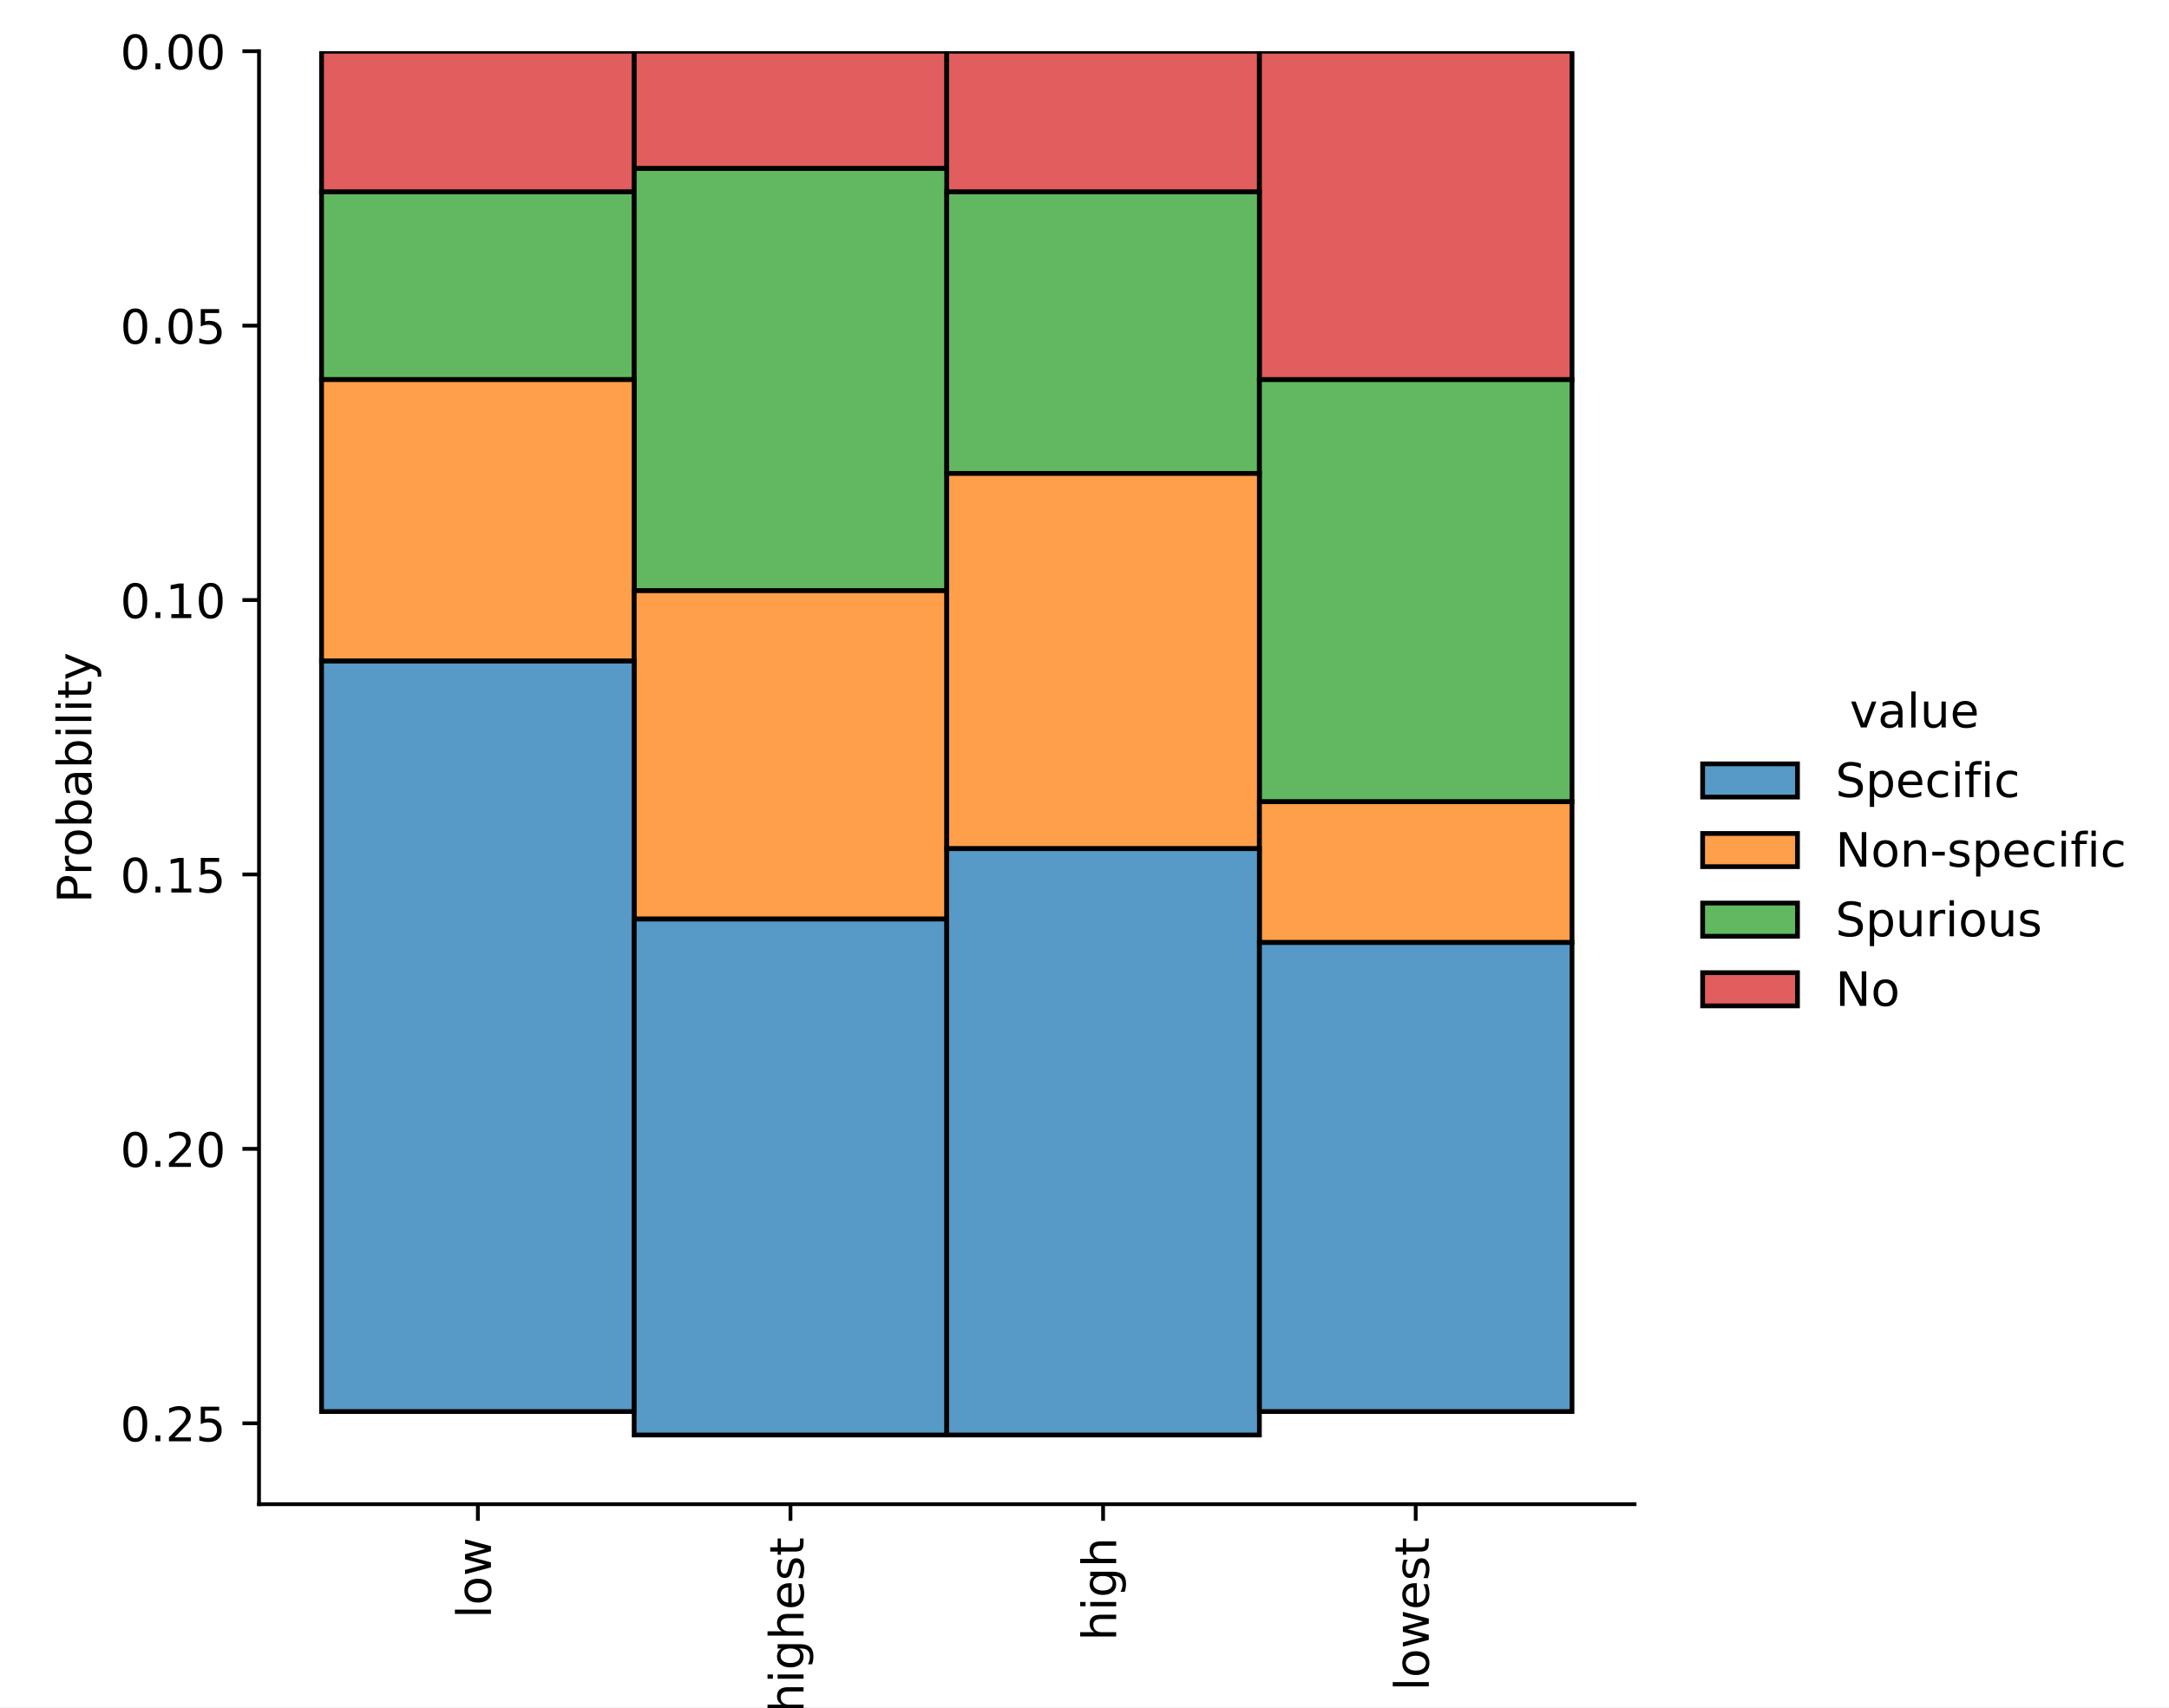
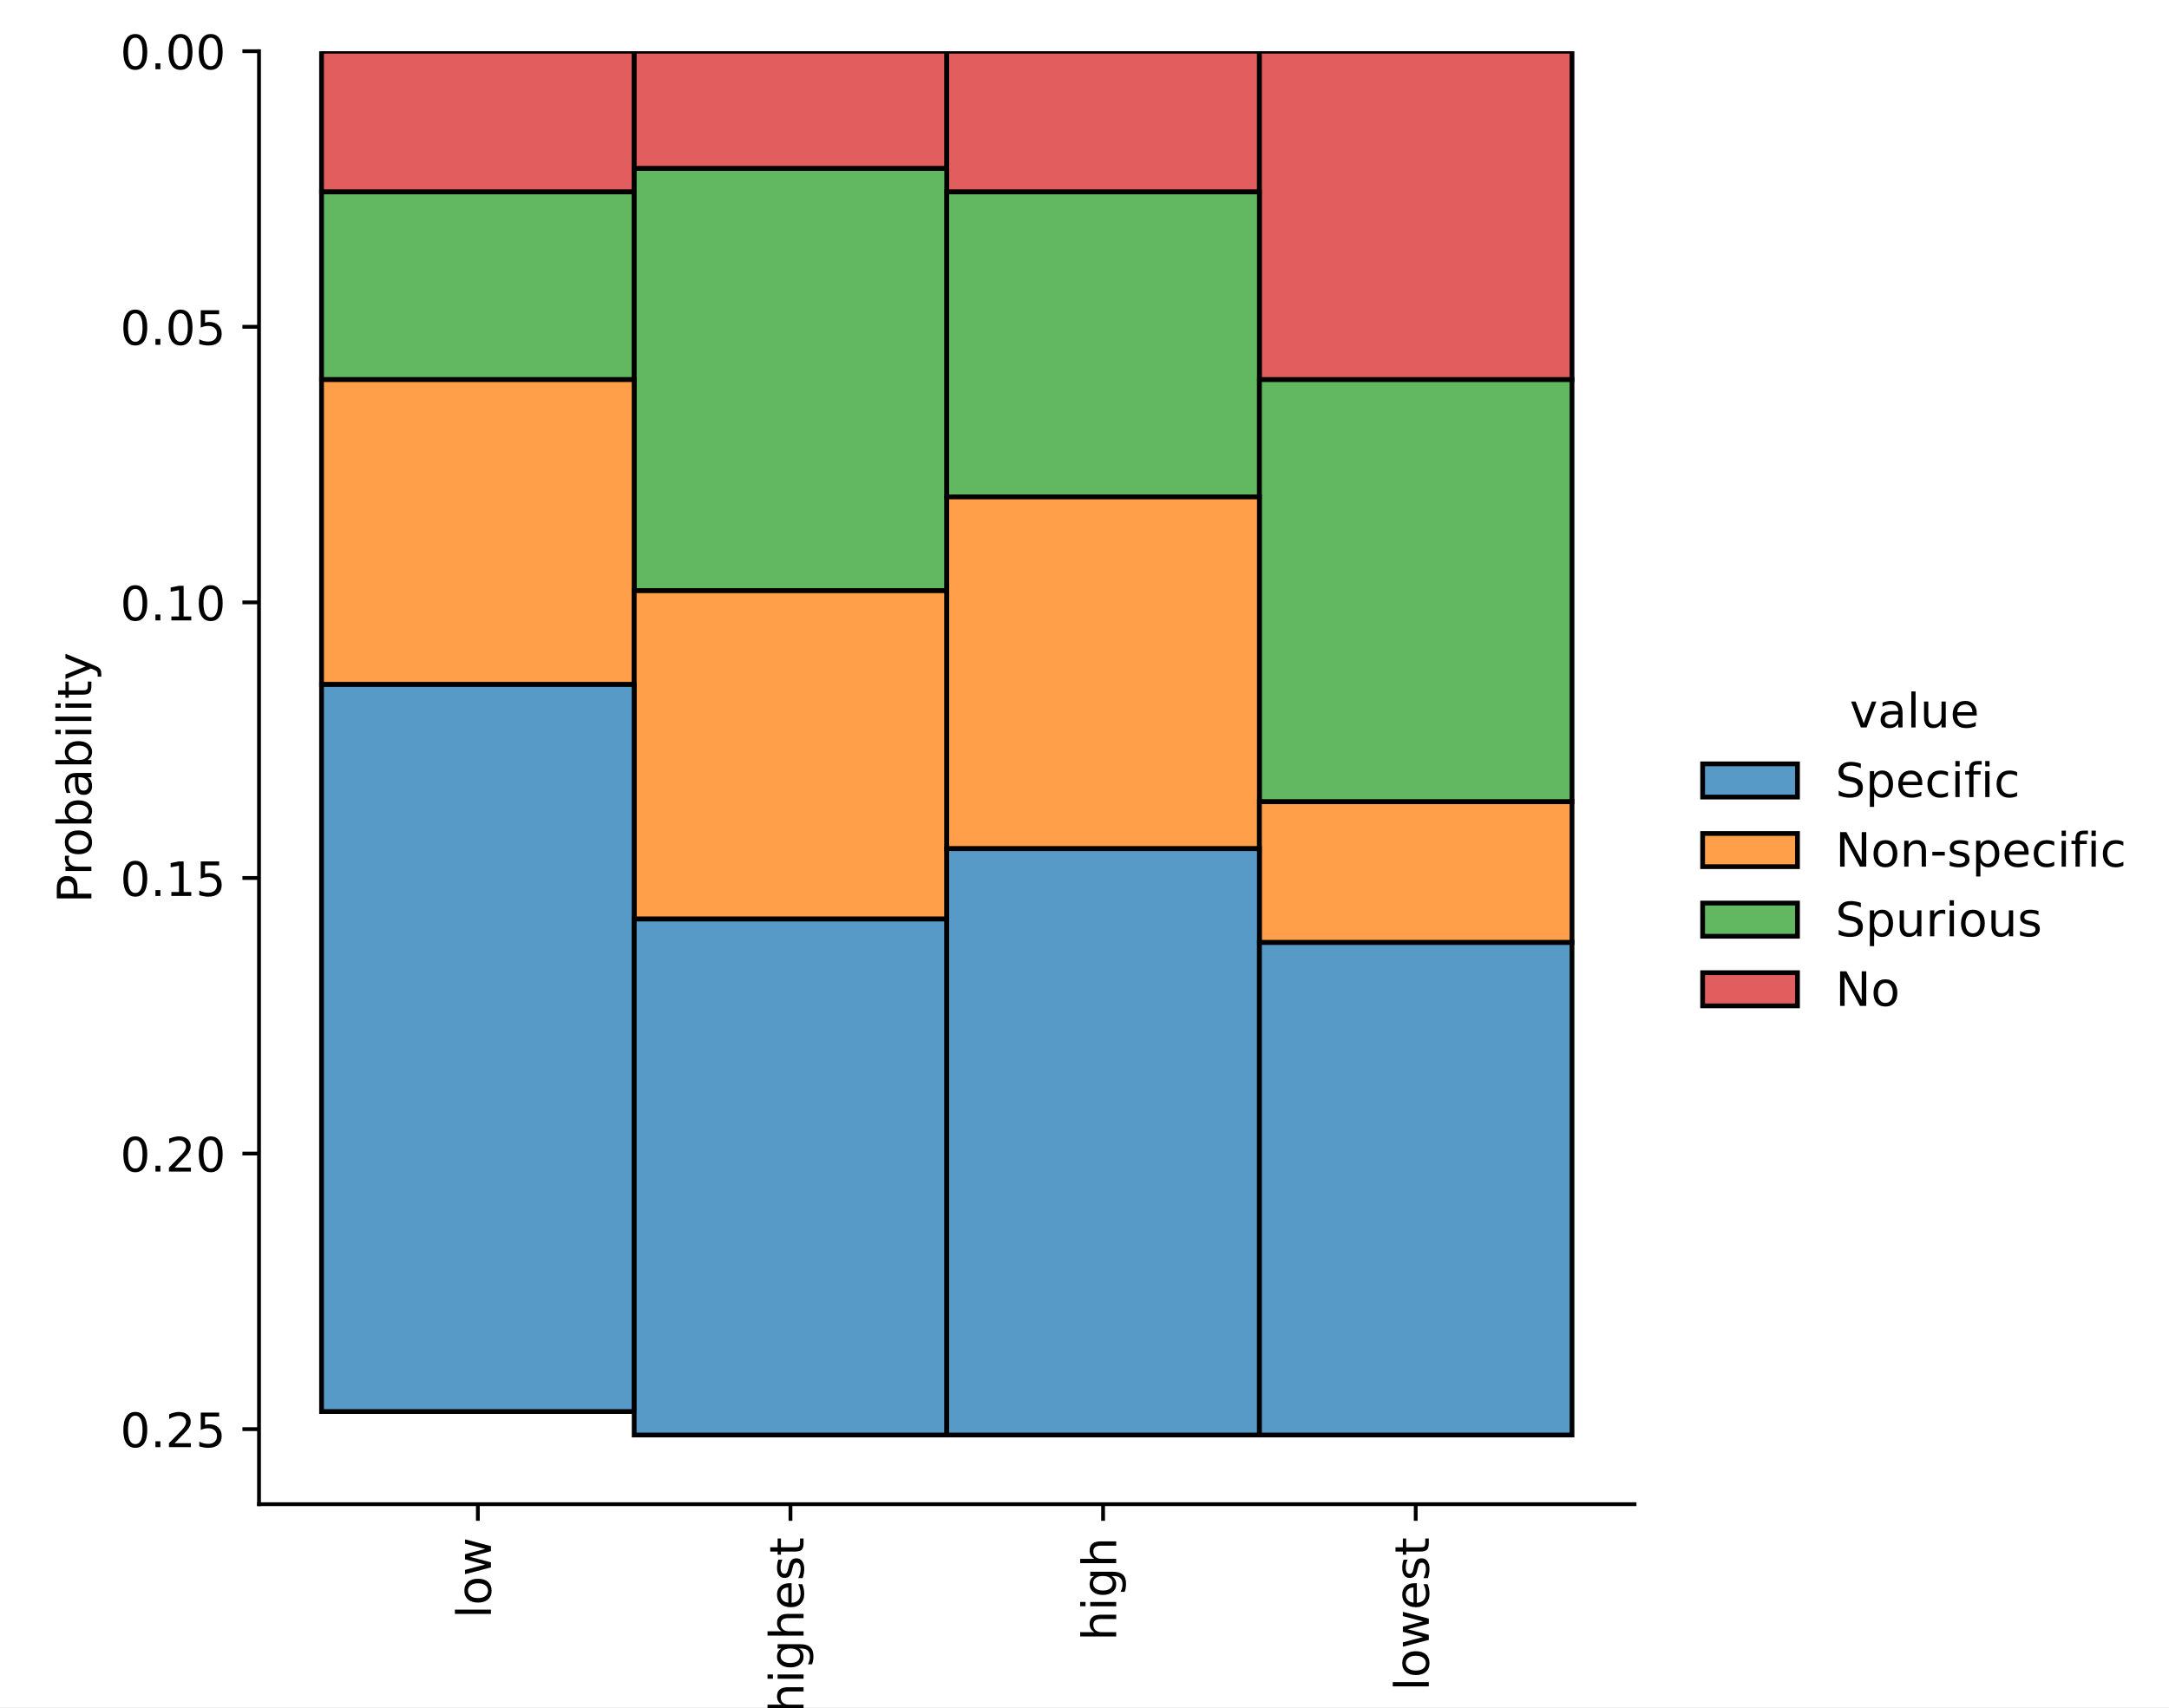
<svg xmlns="http://www.w3.org/2000/svg" xmlns:xlink="http://www.w3.org/1999/xlink" width="457.312pt" height="360pt" viewBox="0 0 457.312 360" version="1.1">
  <defs>
    <style type="text/css">*{stroke-linejoin: round; stroke-linecap: butt}</style>
  </defs>
  <g id="figure_1">
    <g id="patch_1">
      <path d="M 0 360  L 457.312 360  L 457.312 0  L 0 0  z " style="fill: #ffffff" />
    </g>
    <g id="axes_1">
      <g id="patch_2">
        <path d="M 54.612 317.2  L 344.627 317.2  L 344.627 10.8  L 54.612 10.8  z " style="fill: #ffffff" />
      </g>
      <g id="patch_3">
-         <path d="M 67.795 10.8  L 133.707 10.8  L 133.707 40.476  L 67.795 40.476  z " clip-path="url(#p2fa1455220)" style="fill: #d62728; fill-opacity: 0.75; stroke: #000000; stroke-linejoin: miter" />
+         <path d="M 67.795 10.8  L 133.707 10.8  L 133.707 40.476  L 67.795 40.476  z " clip-path="url(#p1e3d840186)" style="fill: #d62728; fill-opacity: 0.75; stroke: #000000; stroke-linejoin: miter" />
      </g>
      <g id="patch_4">
-         <path d="M 133.707 10.8  L 199.62 10.8  L 199.62 35.53  L 133.707 35.53  z " clip-path="url(#p2fa1455220)" style="fill: #d62728; fill-opacity: 0.75; stroke: #000000; stroke-linejoin: miter" />
+         <path d="M 133.707 10.8  L 199.62 10.8  L 199.62 35.53  L 133.707 35.53  z " clip-path="url(#p1e3d840186)" style="fill: #d62728; fill-opacity: 0.75; stroke: #000000; stroke-linejoin: miter" />
      </g>
      <g id="patch_5">
-         <path d="M 199.62 10.8  L 265.532 10.8  L 265.532 40.476  L 199.62 40.476  z " clip-path="url(#p2fa1455220)" style="fill: #d62728; fill-opacity: 0.75; stroke: #000000; stroke-linejoin: miter" />
+         <path d="M 199.62 10.8  L 265.532 10.8  L 265.532 40.476  L 199.62 40.476  z " clip-path="url(#p1e3d840186)" style="fill: #d62728; fill-opacity: 0.75; stroke: #000000; stroke-linejoin: miter" />
      </g>
      <g id="patch_6">
-         <path d="M 265.532 10.8  L 331.444 10.8  L 331.444 80.043  L 265.532 80.043  z " clip-path="url(#p2fa1455220)" style="fill: #d62728; fill-opacity: 0.75; stroke: #000000; stroke-linejoin: miter" />
+         <path d="M 265.532 10.8  L 331.444 10.8  L 331.444 80.043  L 265.532 80.043  z " clip-path="url(#p1e3d840186)" style="fill: #d62728; fill-opacity: 0.75; stroke: #000000; stroke-linejoin: miter" />
      </g>
      <g id="patch_7">
-         <path d="M 67.795 40.476  L 133.707 40.476  L 133.707 80.043  L 67.795 80.043  z " clip-path="url(#p2fa1455220)" style="fill: #2ca02c; fill-opacity: 0.75; stroke: #000000; stroke-linejoin: miter" />
+         <path d="M 67.795 40.476  L 133.707 40.476  L 133.707 80.043  L 67.795 80.043  z " clip-path="url(#p1e3d840186)" style="fill: #2ca02c; fill-opacity: 0.75; stroke: #000000; stroke-linejoin: miter" />
      </g>
      <g id="patch_8">
-         <path d="M 133.707 35.53  L 199.62 35.53  L 199.62 124.556  L 133.707 124.556  z " clip-path="url(#p2fa1455220)" style="fill: #2ca02c; fill-opacity: 0.75; stroke: #000000; stroke-linejoin: miter" />
+         <path d="M 133.707 35.53  L 199.62 35.53  L 199.62 124.556  L 133.707 124.556  z " clip-path="url(#p1e3d840186)" style="fill: #2ca02c; fill-opacity: 0.75; stroke: #000000; stroke-linejoin: miter" />
      </g>
      <g id="patch_9">
-         <path d="M 199.62 40.476  L 265.532 40.476  L 265.532 99.827  L 199.62 99.827  z " clip-path="url(#p2fa1455220)" style="fill: #2ca02c; fill-opacity: 0.75; stroke: #000000; stroke-linejoin: miter" />
+         <path d="M 199.62 40.476  L 265.532 40.476  L 265.532 104.773  L 199.62 104.773  z " clip-path="url(#p1e3d840186)" style="fill: #2ca02c; fill-opacity: 0.75; stroke: #000000; stroke-linejoin: miter" />
      </g>
      <g id="patch_10">
-         <path d="M 265.532 80.043  L 331.444 80.043  L 331.444 169.07  L 265.532 169.07  z " clip-path="url(#p2fa1455220)" style="fill: #2ca02c; fill-opacity: 0.75; stroke: #000000; stroke-linejoin: miter" />
+         <path d="M 265.532 80.043  L 331.444 80.043  L 331.444 169.07  L 265.532 169.07  z " clip-path="url(#p1e3d840186)" style="fill: #2ca02c; fill-opacity: 0.75; stroke: #000000; stroke-linejoin: miter" />
      </g>
      <g id="patch_11">
-         <path d="M 67.795 80.043  L 133.707 80.043  L 133.707 139.394  L 67.795 139.394  z " clip-path="url(#p2fa1455220)" style="fill: #ff7f0e; fill-opacity: 0.75; stroke: #000000; stroke-linejoin: miter" />
+         <path d="M 67.795 80.043  L 133.707 80.043  L 133.707 144.34  L 67.795 144.34  z " clip-path="url(#p1e3d840186)" style="fill: #ff7f0e; fill-opacity: 0.75; stroke: #000000; stroke-linejoin: miter" />
      </g>
      <g id="patch_12">
-         <path d="M 133.707 124.556  L 199.62 124.556  L 199.62 193.799  L 133.707 193.799  z " clip-path="url(#p2fa1455220)" style="fill: #ff7f0e; fill-opacity: 0.75; stroke: #000000; stroke-linejoin: miter" />
+         <path d="M 133.707 124.556  L 199.62 124.556  L 199.62 193.799  L 133.707 193.799  z " clip-path="url(#p1e3d840186)" style="fill: #ff7f0e; fill-opacity: 0.75; stroke: #000000; stroke-linejoin: miter" />
      </g>
      <g id="patch_13">
-         <path d="M 199.62 99.827  L 265.532 99.827  L 265.532 178.961  L 199.62 178.961  z " clip-path="url(#p2fa1455220)" style="fill: #ff7f0e; fill-opacity: 0.75; stroke: #000000; stroke-linejoin: miter" />
+         <path d="M 199.62 104.773  L 265.532 104.773  L 265.532 178.961  L 199.62 178.961  z " clip-path="url(#p1e3d840186)" style="fill: #ff7f0e; fill-opacity: 0.75; stroke: #000000; stroke-linejoin: miter" />
      </g>
      <g id="patch_14">
-         <path d="M 265.532 169.07  L 331.444 169.07  L 331.444 198.745  L 265.532 198.745  z " clip-path="url(#p2fa1455220)" style="fill: #ff7f0e; fill-opacity: 0.75; stroke: #000000; stroke-linejoin: miter" />
+         <path d="M 265.532 169.07  L 331.444 169.07  L 331.444 198.745  L 265.532 198.745  z " clip-path="url(#p1e3d840186)" style="fill: #ff7f0e; fill-opacity: 0.75; stroke: #000000; stroke-linejoin: miter" />
      </g>
      <g id="patch_15">
-         <path d="M 67.795 139.394  L 133.707 139.394  L 133.707 297.664  L 67.795 297.664  z " clip-path="url(#p2fa1455220)" style="fill: #1f77b4; fill-opacity: 0.75; stroke: #000000; stroke-linejoin: miter" />
+         <path d="M 67.795 144.34  L 133.707 144.34  L 133.707 297.664  L 67.795 297.664  z " clip-path="url(#p1e3d840186)" style="fill: #1f77b4; fill-opacity: 0.75; stroke: #000000; stroke-linejoin: miter" />
      </g>
      <g id="patch_16">
-         <path d="M 133.707 193.799  L 199.62 193.799  L 199.62 302.61  L 133.707 302.61  z " clip-path="url(#p2fa1455220)" style="fill: #1f77b4; fill-opacity: 0.75; stroke: #000000; stroke-linejoin: miter" />
+         <path d="M 133.707 193.799  L 199.62 193.799  L 199.62 302.61  L 133.707 302.61  z " clip-path="url(#p1e3d840186)" style="fill: #1f77b4; fill-opacity: 0.75; stroke: #000000; stroke-linejoin: miter" />
      </g>
      <g id="patch_17">
-         <path d="M 199.62 178.961  L 265.532 178.961  L 265.532 302.61  L 199.62 302.61  z " clip-path="url(#p2fa1455220)" style="fill: #1f77b4; fill-opacity: 0.75; stroke: #000000; stroke-linejoin: miter" />
+         <path d="M 199.62 178.961  L 265.532 178.961  L 265.532 302.61  L 199.62 302.61  z " clip-path="url(#p1e3d840186)" style="fill: #1f77b4; fill-opacity: 0.75; stroke: #000000; stroke-linejoin: miter" />
      </g>
      <g id="patch_18">
-         <path d="M 265.532 198.745  L 331.444 198.745  L 331.444 297.664  L 265.532 297.664  z " clip-path="url(#p2fa1455220)" style="fill: #1f77b4; fill-opacity: 0.75; stroke: #000000; stroke-linejoin: miter" />
+         <path d="M 265.532 198.745  L 331.444 198.745  L 331.444 302.61  L 265.532 302.61  z " clip-path="url(#p1e3d840186)" style="fill: #1f77b4; fill-opacity: 0.75; stroke: #000000; stroke-linejoin: miter" />
      </g>
      <g id="matplotlib.axis_1">
        <g id="xtick_1">
          <g id="line2d_1">
            <defs>
-               <path id="md078dd56d3" d="M 0 0  L 0 3.5  " style="stroke: #000000; stroke-width: 0.8" />
+               <path id="md9d77830a0" d="M 0 0  L 0 3.5  " style="stroke: #000000; stroke-width: 0.8" />
            </defs>
            <g>
-               <use xlink:href="#md078dd56d3" x="100.751" y="317.2" style="stroke: #000000; stroke-width: 0.8" />
+               <use xlink:href="#md9d77830a0" x="100.751" y="317.2" style="stroke: #000000; stroke-width: 0.8" />
            </g>
          </g>
          <g id="text_1">
            <g transform="translate(103.5105 341.275) rotate(-90) scale(0.1 -0.1)">
              <defs>
                <path id="DejaVuSans-6c" d="M 603 4863  L 1178 4863  L 1178 0  L 603 0  L 603 4863  z " transform="scale(0.015625)" />
                <path id="DejaVuSans-6f" d="M 1959 3097  Q 1497 3097 1228 2736  Q 959 2375 959 1747  Q 959 1119 1226 758  Q 1494 397 1959 397  Q 2419 397 2687 759  Q 2956 1122 2956 1747  Q 2956 2369 2687 2733  Q 2419 3097 1959 3097  z M 1959 3584  Q 2709 3584 3137 3096  Q 3566 2609 3566 1747  Q 3566 888 3137 398  Q 2709 -91 1959 -91  Q 1206 -91 779 398  Q 353 888 353 1747  Q 353 2609 779 3096  Q 1206 3584 1959 3584  z " transform="scale(0.015625)" />
                <path id="DejaVuSans-77" d="M 269 3500  L 844 3500  L 1563 769  L 2278 3500  L 2956 3500  L 3675 769  L 4391 3500  L 4966 3500  L 4050 0  L 3372 0  L 2619 2869  L 1863 0  L 1184 0  L 269 3500  z " transform="scale(0.015625)" />
              </defs>
              <use xlink:href="#DejaVuSans-6c" />
              <use xlink:href="#DejaVuSans-6f" transform="translate(27.7832 0)" />
              <use xlink:href="#DejaVuSans-77" transform="translate(88.96484 0)" />
            </g>
          </g>
        </g>
        <g id="xtick_2">
          <g id="line2d_2">
            <g>
-               <use xlink:href="#md078dd56d3" x="166.664" y="317.2" style="stroke: #000000; stroke-width: 0.8" />
+               <use xlink:href="#md9d77830a0" x="166.664" y="317.2" style="stroke: #000000; stroke-width: 0.8" />
            </g>
          </g>
          <g id="text_2">
            <g transform="translate(169.4229 361.2844) rotate(-90) scale(0.1 -0.1)">
              <defs>
                <path id="DejaVuSans-68" d="M 3513 2113  L 3513 0  L 2938 0  L 2938 2094  Q 2938 2591 2744 2837  Q 2550 3084 2163 3084  Q 1697 3084 1428 2787  Q 1159 2491 1159 1978  L 1159 0  L 581 0  L 581 4863  L 1159 4863  L 1159 2956  Q 1366 3272 1645 3428  Q 1925 3584 2291 3584  Q 2894 3584 3203 3211  Q 3513 2838 3513 2113  z " transform="scale(0.015625)" />
                <path id="DejaVuSans-69" d="M 603 3500  L 1178 3500  L 1178 0  L 603 0  L 603 3500  z M 603 4863  L 1178 4863  L 1178 4134  L 603 4134  L 603 4863  z " transform="scale(0.015625)" />
                <path id="DejaVuSans-67" d="M 2906 1791  Q 2906 2416 2648 2759  Q 2391 3103 1925 3103  Q 1463 3103 1205 2759  Q 947 2416 947 1791  Q 947 1169 1205 825  Q 1463 481 1925 481  Q 2391 481 2648 825  Q 2906 1169 2906 1791  z M 3481 434  Q 3481 -459 3084 -895  Q 2688 -1331 1869 -1331  Q 1566 -1331 1297 -1286  Q 1028 -1241 775 -1147  L 775 -588  Q 1028 -725 1275 -790  Q 1522 -856 1778 -856  Q 2344 -856 2625 -561  Q 2906 -266 2906 331  L 2906 616  Q 2728 306 2450 153  Q 2172 0 1784 0  Q 1141 0 747 490  Q 353 981 353 1791  Q 353 2603 747 3093  Q 1141 3584 1784 3584  Q 2172 3584 2450 3431  Q 2728 3278 2906 2969  L 2906 3500  L 3481 3500  L 3481 434  z " transform="scale(0.015625)" />
                <path id="DejaVuSans-65" d="M 3597 1894  L 3597 1613  L 953 1613  Q 991 1019 1311 708  Q 1631 397 2203 397  Q 2534 397 2845 478  Q 3156 559 3463 722  L 3463 178  Q 3153 47 2828 -22  Q 2503 -91 2169 -91  Q 1331 -91 842 396  Q 353 884 353 1716  Q 353 2575 817 3079  Q 1281 3584 2069 3584  Q 2775 3584 3186 3129  Q 3597 2675 3597 1894  z M 3022 2063  Q 3016 2534 2758 2815  Q 2500 3097 2075 3097  Q 1594 3097 1305 2825  Q 1016 2553 972 2059  L 3022 2063  z " transform="scale(0.015625)" />
                <path id="DejaVuSans-73" d="M 2834 3397  L 2834 2853  Q 2591 2978 2328 3040  Q 2066 3103 1784 3103  Q 1356 3103 1142 2972  Q 928 2841 928 2578  Q 928 2378 1081 2264  Q 1234 2150 1697 2047  L 1894 2003  Q 2506 1872 2764 1633  Q 3022 1394 3022 966  Q 3022 478 2636 193  Q 2250 -91 1575 -91  Q 1294 -91 989 -36  Q 684 19 347 128  L 347 722  Q 666 556 975 473  Q 1284 391 1588 391  Q 1994 391 2212 530  Q 2431 669 2431 922  Q 2431 1156 2273 1281  Q 2116 1406 1581 1522  L 1381 1569  Q 847 1681 609 1914  Q 372 2147 372 2553  Q 372 3047 722 3315  Q 1072 3584 1716 3584  Q 2034 3584 2315 3537  Q 2597 3491 2834 3397  z " transform="scale(0.015625)" />
                <path id="DejaVuSans-74" d="M 1172 4494  L 1172 3500  L 2356 3500  L 2356 3053  L 1172 3053  L 1172 1153  Q 1172 725 1289 603  Q 1406 481 1766 481  L 2356 481  L 2356 0  L 1766 0  Q 1100 0 847 248  Q 594 497 594 1153  L 594 3053  L 172 3053  L 172 3500  L 594 3500  L 594 4494  L 1172 4494  z " transform="scale(0.015625)" />
              </defs>
              <use xlink:href="#DejaVuSans-68" />
              <use xlink:href="#DejaVuSans-69" transform="translate(63.37891 0)" />
              <use xlink:href="#DejaVuSans-67" transform="translate(91.16211 0)" />
              <use xlink:href="#DejaVuSans-68" transform="translate(154.6387 0)" />
              <use xlink:href="#DejaVuSans-65" transform="translate(218.0176 0)" />
              <use xlink:href="#DejaVuSans-73" transform="translate(279.541 0)" />
              <use xlink:href="#DejaVuSans-74" transform="translate(331.6406 0)" />
            </g>
          </g>
        </g>
        <g id="xtick_3">
          <g id="line2d_3">
            <g>
-               <use xlink:href="#md078dd56d3" x="232.576" y="317.2" style="stroke: #000000; stroke-width: 0.8" />
+               <use xlink:href="#md9d77830a0" x="232.576" y="317.2" style="stroke: #000000; stroke-width: 0.8" />
            </g>
          </g>
          <g id="text_3">
            <g transform="translate(235.3352 346.0016) rotate(-90) scale(0.1 -0.1)">
              <use xlink:href="#DejaVuSans-68" />
              <use xlink:href="#DejaVuSans-69" transform="translate(63.37891 0)" />
              <use xlink:href="#DejaVuSans-67" transform="translate(91.16211 0)" />
              <use xlink:href="#DejaVuSans-68" transform="translate(154.6387 0)" />
            </g>
          </g>
        </g>
        <g id="xtick_4">
          <g id="line2d_4">
            <g>
-               <use xlink:href="#md078dd56d3" x="298.488" y="317.2" style="stroke: #000000; stroke-width: 0.8" />
+               <use xlink:href="#md9d77830a0" x="298.488" y="317.2" style="stroke: #000000; stroke-width: 0.8" />
            </g>
          </g>
          <g id="text_4">
            <g transform="translate(301.2476 356.5578) rotate(-90) scale(0.1 -0.1)">
              <use xlink:href="#DejaVuSans-6c" />
              <use xlink:href="#DejaVuSans-6f" transform="translate(27.7832 0)" />
              <use xlink:href="#DejaVuSans-77" transform="translate(88.96484 0)" />
              <use xlink:href="#DejaVuSans-65" transform="translate(170.752 0)" />
              <use xlink:href="#DejaVuSans-73" transform="translate(232.2754 0)" />
              <use xlink:href="#DejaVuSans-74" transform="translate(284.375 0)" />
            </g>
          </g>
        </g>
        <g id="text_5">
          <g transform="translate(179.4478 372.8828) scale(0.1 -0.1)">
            <defs>
              <path id="DejaVuSans-76" d="M 191 3500  L 800 3500  L 1894 563  L 2988 3500  L 3597 3500  L 2284 0  L 1503 0  L 191 3500  z " transform="scale(0.015625)" />
              <path id="DejaVuSans-61" d="M 2194 1759  Q 1497 1759 1228 1600  Q 959 1441 959 1056  Q 959 750 1161 570  Q 1363 391 1709 391  Q 2188 391 2477 730  Q 2766 1069 2766 1631  L 2766 1759  L 2194 1759  z M 3341 1997  L 3341 0  L 2766 0  L 2766 531  Q 2569 213 2275 61  Q 1981 -91 1556 -91  Q 1019 -91 701 211  Q 384 513 384 1019  Q 384 1609 779 1909  Q 1175 2209 1959 2209  L 2766 2209  L 2766 2266  Q 2766 2663 2505 2880  Q 2244 3097 1772 3097  Q 1472 3097 1187 3025  Q 903 2953 641 2809  L 641 3341  Q 956 3463 1253 3523  Q 1550 3584 1831 3584  Q 2591 3584 2966 3190  Q 3341 2797 3341 1997  z " transform="scale(0.015625)" />
              <path id="DejaVuSans-72" d="M 2631 2963  Q 2534 3019 2420 3045  Q 2306 3072 2169 3072  Q 1681 3072 1420 2755  Q 1159 2438 1159 1844  L 1159 0  L 581 0  L 581 3500  L 1159 3500  L 1159 2956  Q 1341 3275 1631 3429  Q 1922 3584 2338 3584  Q 2397 3584 2469 3576  Q 2541 3569 2628 3553  L 2631 2963  z " transform="scale(0.015625)" />
              <path id="DejaVuSans-62" d="M 3116 1747  Q 3116 2381 2855 2742  Q 2594 3103 2138 3103  Q 1681 3103 1420 2742  Q 1159 2381 1159 1747  Q 1159 1113 1420 752  Q 1681 391 2138 391  Q 2594 391 2855 752  Q 3116 1113 3116 1747  z M 1159 2969  Q 1341 3281 1617 3432  Q 1894 3584 2278 3584  Q 2916 3584 3314 3078  Q 3713 2572 3713 1747  Q 3713 922 3314 415  Q 2916 -91 2278 -91  Q 1894 -91 1617 61  Q 1341 213 1159 525  L 1159 0  L 581 0  L 581 4863  L 1159 4863  L 1159 2969  z " transform="scale(0.015625)" />
            </defs>
            <use xlink:href="#DejaVuSans-76" />
            <use xlink:href="#DejaVuSans-61" transform="translate(59.17969 0)" />
            <use xlink:href="#DejaVuSans-72" transform="translate(120.459 0)" />
            <use xlink:href="#DejaVuSans-69" transform="translate(161.5723 0)" />
            <use xlink:href="#DejaVuSans-61" transform="translate(189.3555 0)" />
            <use xlink:href="#DejaVuSans-62" transform="translate(250.6348 0)" />
            <use xlink:href="#DejaVuSans-6c" transform="translate(314.1113 0)" />
            <use xlink:href="#DejaVuSans-65" transform="translate(341.8945 0)" />
          </g>
        </g>
      </g>
      <g id="matplotlib.axis_2">
        <g id="ytick_1">
          <g id="line2d_5">
            <defs>
-               <path id="m4d4856ec30" d="M 0 0  L -3.5 0  " style="stroke: #000000; stroke-width: 0.8" />
+               <path id="m92a4af46ec" d="M 0 0  L -3.5 0  " style="stroke: #000000; stroke-width: 0.8" />
            </defs>
            <g>
-               <use xlink:href="#m4d4856ec30" x="54.612" y="10.8" style="stroke: #000000; stroke-width: 0.8" />
+               <use xlink:href="#m92a4af46ec" x="54.612" y="10.8" style="stroke: #000000; stroke-width: 0.8" />
            </g>
          </g>
          <g id="text_6">
            <g transform="translate(25.34688 14.59922) scale(0.1 -0.1)">
              <defs>
                <path id="DejaVuSans-30" d="M 2034 4250  Q 1547 4250 1301 3770  Q 1056 3291 1056 2328  Q 1056 1369 1301 889  Q 1547 409 2034 409  Q 2525 409 2770 889  Q 3016 1369 3016 2328  Q 3016 3291 2770 3770  Q 2525 4250 2034 4250  z M 2034 4750  Q 2819 4750 3233 4129  Q 3647 3509 3647 2328  Q 3647 1150 3233 529  Q 2819 -91 2034 -91  Q 1250 -91 836 529  Q 422 1150 422 2328  Q 422 3509 836 4129  Q 1250 4750 2034 4750  z " transform="scale(0.015625)" />
                <path id="DejaVuSans-2e" d="M 684 794  L 1344 794  L 1344 0  L 684 0  L 684 794  z " transform="scale(0.015625)" />
              </defs>
              <use xlink:href="#DejaVuSans-30" />
              <use xlink:href="#DejaVuSans-2e" transform="translate(63.62305 0)" />
              <use xlink:href="#DejaVuSans-30" transform="translate(95.41016 0)" />
              <use xlink:href="#DejaVuSans-30" transform="translate(159.0332 0)" />
            </g>
          </g>
        </g>
        <g id="ytick_2">
          <g id="line2d_6">
            <g>
-               <use xlink:href="#m4d4856ec30" x="54.612" y="68.667" style="stroke: #000000; stroke-width: 0.8" />
+               <use xlink:href="#m92a4af46ec" x="54.612" y="68.915" style="stroke: #000000; stroke-width: 0.8" />
            </g>
          </g>
          <g id="text_7">
-             <g transform="translate(25.34688 72.46653) scale(0.1 -0.1)">
+             <g transform="translate(25.34688 72.71383) scale(0.1 -0.1)">
              <defs>
                <path id="DejaVuSans-35" d="M 691 4666  L 3169 4666  L 3169 4134  L 1269 4134  L 1269 2991  Q 1406 3038 1543 3061  Q 1681 3084 1819 3084  Q 2600 3084 3056 2656  Q 3513 2228 3513 1497  Q 3513 744 3044 326  Q 2575 -91 1722 -91  Q 1428 -91 1123 -41  Q 819 9 494 109  L 494 744  Q 775 591 1075 516  Q 1375 441 1709 441  Q 2250 441 2565 725  Q 2881 1009 2881 1497  Q 2881 1984 2565 2268  Q 2250 2553 1709 2553  Q 1456 2553 1204 2497  Q 953 2441 691 2322  L 691 4666  z " transform="scale(0.015625)" />
              </defs>
              <use xlink:href="#DejaVuSans-30" />
              <use xlink:href="#DejaVuSans-2e" transform="translate(63.62305 0)" />
              <use xlink:href="#DejaVuSans-30" transform="translate(95.41016 0)" />
              <use xlink:href="#DejaVuSans-35" transform="translate(159.0332 0)" />
            </g>
          </g>
        </g>
        <g id="ytick_3">
          <g id="line2d_7">
            <g>
-               <use xlink:href="#m4d4856ec30" x="54.612" y="126.535" style="stroke: #000000; stroke-width: 0.8" />
+               <use xlink:href="#m92a4af46ec" x="54.612" y="127.029" style="stroke: #000000; stroke-width: 0.8" />
            </g>
          </g>
          <g id="text_8">
-             <g transform="translate(25.34688 130.3338) scale(0.1 -0.1)">
+             <g transform="translate(25.34688 130.8284) scale(0.1 -0.1)">
              <defs>
                <path id="DejaVuSans-31" d="M 794 531  L 1825 531  L 1825 4091  L 703 3866  L 703 4441  L 1819 4666  L 2450 4666  L 2450 531  L 3481 531  L 3481 0  L 794 0  L 794 531  z " transform="scale(0.015625)" />
              </defs>
              <use xlink:href="#DejaVuSans-30" />
              <use xlink:href="#DejaVuSans-2e" transform="translate(63.62305 0)" />
              <use xlink:href="#DejaVuSans-31" transform="translate(95.41016 0)" />
              <use xlink:href="#DejaVuSans-30" transform="translate(159.0332 0)" />
            </g>
          </g>
        </g>
        <g id="ytick_4">
          <g id="line2d_8">
            <g>
-               <use xlink:href="#m4d4856ec30" x="54.612" y="184.402" style="stroke: #000000; stroke-width: 0.8" />
+               <use xlink:href="#m92a4af46ec" x="54.612" y="185.144" style="stroke: #000000; stroke-width: 0.8" />
            </g>
          </g>
          <g id="text_9">
-             <g transform="translate(25.34688 188.2012) scale(0.1 -0.1)">
+             <g transform="translate(25.34688 188.943) scale(0.1 -0.1)">
              <use xlink:href="#DejaVuSans-30" />
              <use xlink:href="#DejaVuSans-2e" transform="translate(63.62305 0)" />
              <use xlink:href="#DejaVuSans-31" transform="translate(95.41016 0)" />
              <use xlink:href="#DejaVuSans-35" transform="translate(159.0332 0)" />
            </g>
          </g>
        </g>
        <g id="ytick_5">
          <g id="line2d_9">
            <g>
-               <use xlink:href="#m4d4856ec30" x="54.612" y="242.269" style="stroke: #000000; stroke-width: 0.8" />
+               <use xlink:href="#m92a4af46ec" x="54.612" y="243.258" style="stroke: #000000; stroke-width: 0.8" />
            </g>
          </g>
          <g id="text_10">
-             <g transform="translate(25.34688 246.0685) scale(0.1 -0.1)">
+             <g transform="translate(25.34688 247.0577) scale(0.1 -0.1)">
              <defs>
                <path id="DejaVuSans-32" d="M 1228 531  L 3431 531  L 3431 0  L 469 0  L 469 531  Q 828 903 1448 1529  Q 2069 2156 2228 2338  Q 2531 2678 2651 2914  Q 2772 3150 2772 3378  Q 2772 3750 2511 3984  Q 2250 4219 1831 4219  Q 1534 4219 1204 4116  Q 875 4013 500 3803  L 500 4441  Q 881 4594 1212 4672  Q 1544 4750 1819 4750  Q 2544 4750 2975 4387  Q 3406 4025 3406 3419  Q 3406 3131 3298 2873  Q 3191 2616 2906 2266  Q 2828 2175 2409 1742  Q 1991 1309 1228 531  z " transform="scale(0.015625)" />
              </defs>
              <use xlink:href="#DejaVuSans-30" />
              <use xlink:href="#DejaVuSans-2e" transform="translate(63.62305 0)" />
              <use xlink:href="#DejaVuSans-32" transform="translate(95.41016 0)" />
              <use xlink:href="#DejaVuSans-30" transform="translate(159.0332 0)" />
            </g>
          </g>
        </g>
        <g id="ytick_6">
          <g id="line2d_10">
            <g>
-               <use xlink:href="#m4d4856ec30" x="54.612" y="300.137" style="stroke: #000000; stroke-width: 0.8" />
+               <use xlink:href="#m92a4af46ec" x="54.612" y="301.373" style="stroke: #000000; stroke-width: 0.8" />
            </g>
          </g>
          <g id="text_11">
-             <g transform="translate(25.34688 303.9358) scale(0.1 -0.1)">
+             <g transform="translate(25.34688 305.1723) scale(0.1 -0.1)">
              <use xlink:href="#DejaVuSans-30" />
              <use xlink:href="#DejaVuSans-2e" transform="translate(63.62305 0)" />
              <use xlink:href="#DejaVuSans-32" transform="translate(95.41016 0)" />
              <use xlink:href="#DejaVuSans-35" transform="translate(159.0332 0)" />
            </g>
          </g>
        </g>
        <g id="text_12">
          <g transform="translate(19.26719 190.4289) rotate(-90) scale(0.1 -0.1)">
            <defs>
              <path id="DejaVuSans-50" d="M 1259 4147  L 1259 2394  L 2053 2394  Q 2494 2394 2734 2622  Q 2975 2850 2975 3272  Q 2975 3691 2734 3919  Q 2494 4147 2053 4147  L 1259 4147  z M 628 4666  L 2053 4666  Q 2838 4666 3239 4311  Q 3641 3956 3641 3272  Q 3641 2581 3239 2228  Q 2838 1875 2053 1875  L 1259 1875  L 1259 0  L 628 0  L 628 4666  z " transform="scale(0.015625)" />
              <path id="DejaVuSans-79" d="M 2059 -325  Q 1816 -950 1584 -1140  Q 1353 -1331 966 -1331  L 506 -1331  L 506 -850  L 844 -850  Q 1081 -850 1212 -737  Q 1344 -625 1503 -206  L 1606 56  L 191 3500  L 800 3500  L 1894 763  L 2988 3500  L 3597 3500  L 2059 -325  z " transform="scale(0.015625)" />
            </defs>
            <use xlink:href="#DejaVuSans-50" />
            <use xlink:href="#DejaVuSans-72" transform="translate(58.55273 0)" />
            <use xlink:href="#DejaVuSans-6f" transform="translate(97.41602 0)" />
            <use xlink:href="#DejaVuSans-62" transform="translate(158.5977 0)" />
            <use xlink:href="#DejaVuSans-61" transform="translate(222.0742 0)" />
            <use xlink:href="#DejaVuSans-62" transform="translate(283.3535 0)" />
            <use xlink:href="#DejaVuSans-69" transform="translate(346.8301 0)" />
            <use xlink:href="#DejaVuSans-6c" transform="translate(374.6133 0)" />
            <use xlink:href="#DejaVuSans-69" transform="translate(402.3965 0)" />
            <use xlink:href="#DejaVuSans-74" transform="translate(430.1797 0)" />
            <use xlink:href="#DejaVuSans-79" transform="translate(469.3887 0)" />
          </g>
        </g>
      </g>
      <g id="patch_19">
        <path d="M 54.612 317.2  L 54.612 10.8  " style="fill: none; stroke: #000000; stroke-width: 0.8; stroke-linejoin: miter; stroke-linecap: square" />
      </g>
      <g id="patch_20">
        <path d="M 54.612 317.2  L 344.627 317.2  " style="fill: none; stroke: #000000; stroke-width: 0.8; stroke-linejoin: miter; stroke-linecap: square" />
      </g>
    </g>
    <g id="legend_1">
      <g id="text_13">
        <g transform="translate(389.9898 153.4031) scale(0.1 -0.1)">
          <defs>
            <path id="DejaVuSans-75" d="M 544 1381  L 544 3500  L 1119 3500  L 1119 1403  Q 1119 906 1312 657  Q 1506 409 1894 409  Q 2359 409 2629 706  Q 2900 1003 2900 1516  L 2900 3500  L 3475 3500  L 3475 0  L 2900 0  L 2900 538  Q 2691 219 2414 64  Q 2138 -91 1772 -91  Q 1169 -91 856 284  Q 544 659 544 1381  z M 1991 3584  L 1991 3584  z " transform="scale(0.015625)" />
          </defs>
          <use xlink:href="#DejaVuSans-76" />
          <use xlink:href="#DejaVuSans-61" transform="translate(59.17969 0)" />
          <use xlink:href="#DejaVuSans-6c" transform="translate(120.459 0)" />
          <use xlink:href="#DejaVuSans-75" transform="translate(148.2422 0)" />
          <use xlink:href="#DejaVuSans-65" transform="translate(211.6211 0)" />
        </g>
      </g>
      <g id="patch_21">
        <path d="M 358.983 168.081  L 378.983 168.081  L 378.983 161.081  L 358.983 161.081  z " style="fill: #1f77b4; fill-opacity: 0.75; stroke: #000000; stroke-linejoin: miter" />
      </g>
      <g id="text_14">
        <g transform="translate(386.9828 168.0813) scale(0.1 -0.1)">
          <defs>
            <path id="DejaVuSans-53" d="M 3425 4513  L 3425 3897  Q 3066 4069 2747 4153  Q 2428 4238 2131 4238  Q 1616 4238 1336 4038  Q 1056 3838 1056 3469  Q 1056 3159 1242 3001  Q 1428 2844 1947 2747  L 2328 2669  Q 3034 2534 3370 2195  Q 3706 1856 3706 1288  Q 3706 609 3251 259  Q 2797 -91 1919 -91  Q 1588 -91 1214 -16  Q 841 59 441 206  L 441 856  Q 825 641 1194 531  Q 1563 422 1919 422  Q 2459 422 2753 634  Q 3047 847 3047 1241  Q 3047 1584 2836 1778  Q 2625 1972 2144 2069  L 1759 2144  Q 1053 2284 737 2584  Q 422 2884 422 3419  Q 422 4038 858 4394  Q 1294 4750 2059 4750  Q 2388 4750 2728 4690  Q 3069 4631 3425 4513  z " transform="scale(0.015625)" />
            <path id="DejaVuSans-70" d="M 1159 525  L 1159 -1331  L 581 -1331  L 581 3500  L 1159 3500  L 1159 2969  Q 1341 3281 1617 3432  Q 1894 3584 2278 3584  Q 2916 3584 3314 3078  Q 3713 2572 3713 1747  Q 3713 922 3314 415  Q 2916 -91 2278 -91  Q 1894 -91 1617 61  Q 1341 213 1159 525  z M 3116 1747  Q 3116 2381 2855 2742  Q 2594 3103 2138 3103  Q 1681 3103 1420 2742  Q 1159 2381 1159 1747  Q 1159 1113 1420 752  Q 1681 391 2138 391  Q 2594 391 2855 752  Q 3116 1113 3116 1747  z " transform="scale(0.015625)" />
            <path id="DejaVuSans-63" d="M 3122 3366  L 3122 2828  Q 2878 2963 2633 3030  Q 2388 3097 2138 3097  Q 1578 3097 1268 2742  Q 959 2388 959 1747  Q 959 1106 1268 751  Q 1578 397 2138 397  Q 2388 397 2633 464  Q 2878 531 3122 666  L 3122 134  Q 2881 22 2623 -34  Q 2366 -91 2075 -91  Q 1284 -91 818 406  Q 353 903 353 1747  Q 353 2603 823 3093  Q 1294 3584 2113 3584  Q 2378 3584 2631 3529  Q 2884 3475 3122 3366  z " transform="scale(0.015625)" />
            <path id="DejaVuSans-66" d="M 2375 4863  L 2375 4384  L 1825 4384  Q 1516 4384 1395 4259  Q 1275 4134 1275 3809  L 1275 3500  L 2222 3500  L 2222 3053  L 1275 3053  L 1275 0  L 697 0  L 697 3053  L 147 3053  L 147 3500  L 697 3500  L 697 3744  Q 697 4328 969 4595  Q 1241 4863 1831 4863  L 2375 4863  z " transform="scale(0.015625)" />
          </defs>
          <use xlink:href="#DejaVuSans-53" />
          <use xlink:href="#DejaVuSans-70" transform="translate(63.47656 0)" />
          <use xlink:href="#DejaVuSans-65" transform="translate(126.9531 0)" />
          <use xlink:href="#DejaVuSans-63" transform="translate(188.4766 0)" />
          <use xlink:href="#DejaVuSans-69" transform="translate(243.457 0)" />
          <use xlink:href="#DejaVuSans-66" transform="translate(271.2402 0)" />
          <use xlink:href="#DejaVuSans-69" transform="translate(306.4453 0)" />
          <use xlink:href="#DejaVuSans-63" transform="translate(334.2285 0)" />
        </g>
      </g>
      <g id="patch_22">
        <path d="M 358.983 182.759  L 378.983 182.759  L 378.983 175.759  L 358.983 175.759  z " style="fill: #ff7f0e; fill-opacity: 0.75; stroke: #000000; stroke-linejoin: miter" />
      </g>
      <g id="text_15">
        <g transform="translate(386.9828 182.7594) scale(0.1 -0.1)">
          <defs>
            <path id="DejaVuSans-4e" d="M 628 4666  L 1478 4666  L 3547 763  L 3547 4666  L 4159 4666  L 4159 0  L 3309 0  L 1241 3903  L 1241 0  L 628 0  L 628 4666  z " transform="scale(0.015625)" />
            <path id="DejaVuSans-6e" d="M 3513 2113  L 3513 0  L 2938 0  L 2938 2094  Q 2938 2591 2744 2837  Q 2550 3084 2163 3084  Q 1697 3084 1428 2787  Q 1159 2491 1159 1978  L 1159 0  L 581 0  L 581 3500  L 1159 3500  L 1159 2956  Q 1366 3272 1645 3428  Q 1925 3584 2291 3584  Q 2894 3584 3203 3211  Q 3513 2838 3513 2113  z " transform="scale(0.015625)" />
            <path id="DejaVuSans-2d" d="M 313 2009  L 1997 2009  L 1997 1497  L 313 1497  L 313 2009  z " transform="scale(0.015625)" />
          </defs>
          <use xlink:href="#DejaVuSans-4e" />
          <use xlink:href="#DejaVuSans-6f" transform="translate(74.80469 0)" />
          <use xlink:href="#DejaVuSans-6e" transform="translate(135.9863 0)" />
          <use xlink:href="#DejaVuSans-2d" transform="translate(199.3652 0)" />
          <use xlink:href="#DejaVuSans-73" transform="translate(235.4492 0)" />
          <use xlink:href="#DejaVuSans-70" transform="translate(287.5488 0)" />
          <use xlink:href="#DejaVuSans-65" transform="translate(351.0254 0)" />
          <use xlink:href="#DejaVuSans-63" transform="translate(412.5488 0)" />
          <use xlink:href="#DejaVuSans-69" transform="translate(467.5293 0)" />
          <use xlink:href="#DejaVuSans-66" transform="translate(495.3125 0)" />
          <use xlink:href="#DejaVuSans-69" transform="translate(530.5176 0)" />
          <use xlink:href="#DejaVuSans-63" transform="translate(558.3008 0)" />
        </g>
      </g>
      <g id="patch_23">
        <path d="M 358.983 197.438  L 378.983 197.438  L 378.983 190.438  L 358.983 190.438  z " style="fill: #2ca02c; fill-opacity: 0.75; stroke: #000000; stroke-linejoin: miter" />
      </g>
      <g id="text_16">
        <g transform="translate(386.9828 197.4375) scale(0.1 -0.1)">
          <use xlink:href="#DejaVuSans-53" />
          <use xlink:href="#DejaVuSans-70" transform="translate(63.47656 0)" />
          <use xlink:href="#DejaVuSans-75" transform="translate(126.9531 0)" />
          <use xlink:href="#DejaVuSans-72" transform="translate(190.332 0)" />
          <use xlink:href="#DejaVuSans-69" transform="translate(231.4453 0)" />
          <use xlink:href="#DejaVuSans-6f" transform="translate(259.2285 0)" />
          <use xlink:href="#DejaVuSans-75" transform="translate(320.4102 0)" />
          <use xlink:href="#DejaVuSans-73" transform="translate(383.7891 0)" />
        </g>
      </g>
      <g id="patch_24">
        <path d="M 358.983 212.116  L 378.983 212.116  L 378.983 205.116  L 358.983 205.116  z " style="fill: #d62728; fill-opacity: 0.75; stroke: #000000; stroke-linejoin: miter" />
      </g>
      <g id="text_17">
        <g transform="translate(386.9828 212.1156) scale(0.1 -0.1)">
          <use xlink:href="#DejaVuSans-4e" />
          <use xlink:href="#DejaVuSans-6f" transform="translate(74.80469 0)" />
        </g>
      </g>
    </g>
  </g>
  <defs>
-     <clipPath id="p2fa1455220">
+     <clipPath id="p1e3d840186">
      <rect x="54.612" y="10.8" width="290.014" height="306.4" />
    </clipPath>
  </defs>
</svg>
